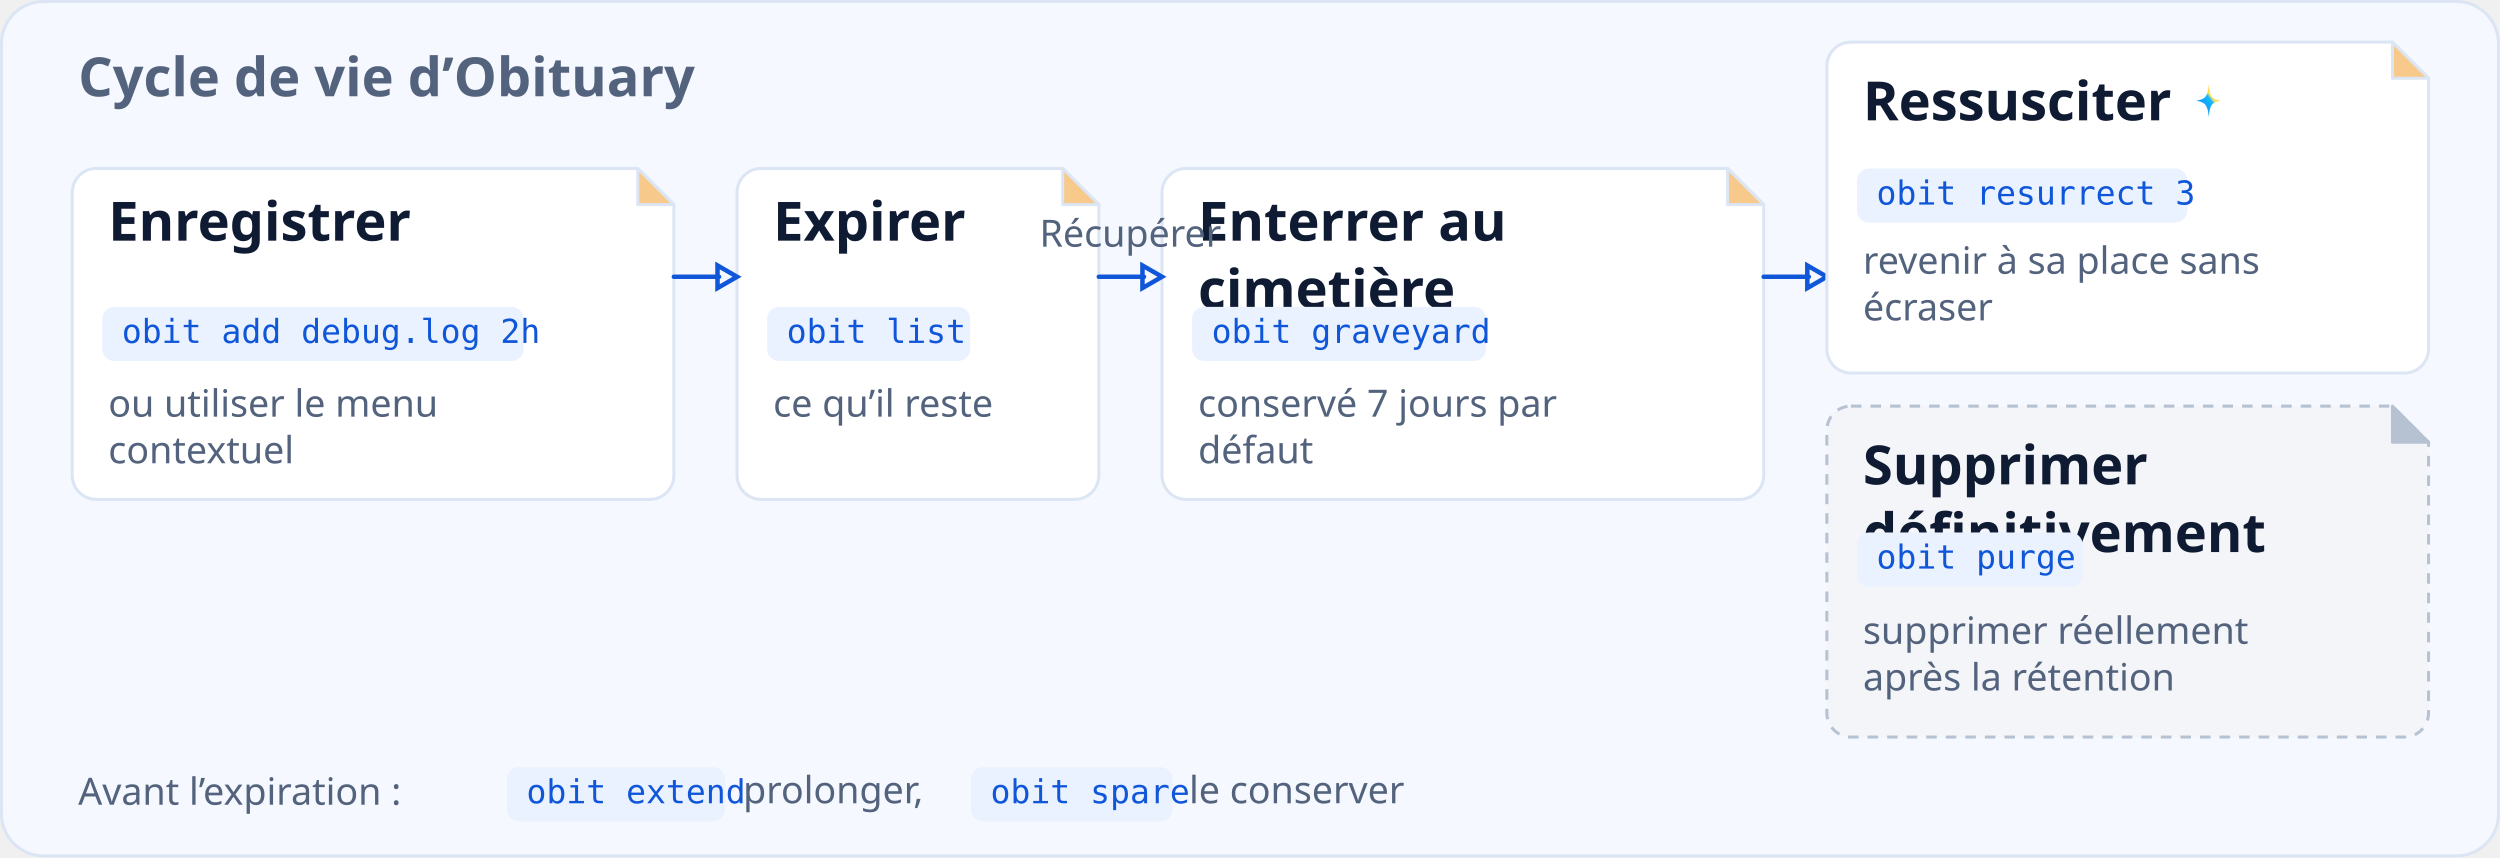
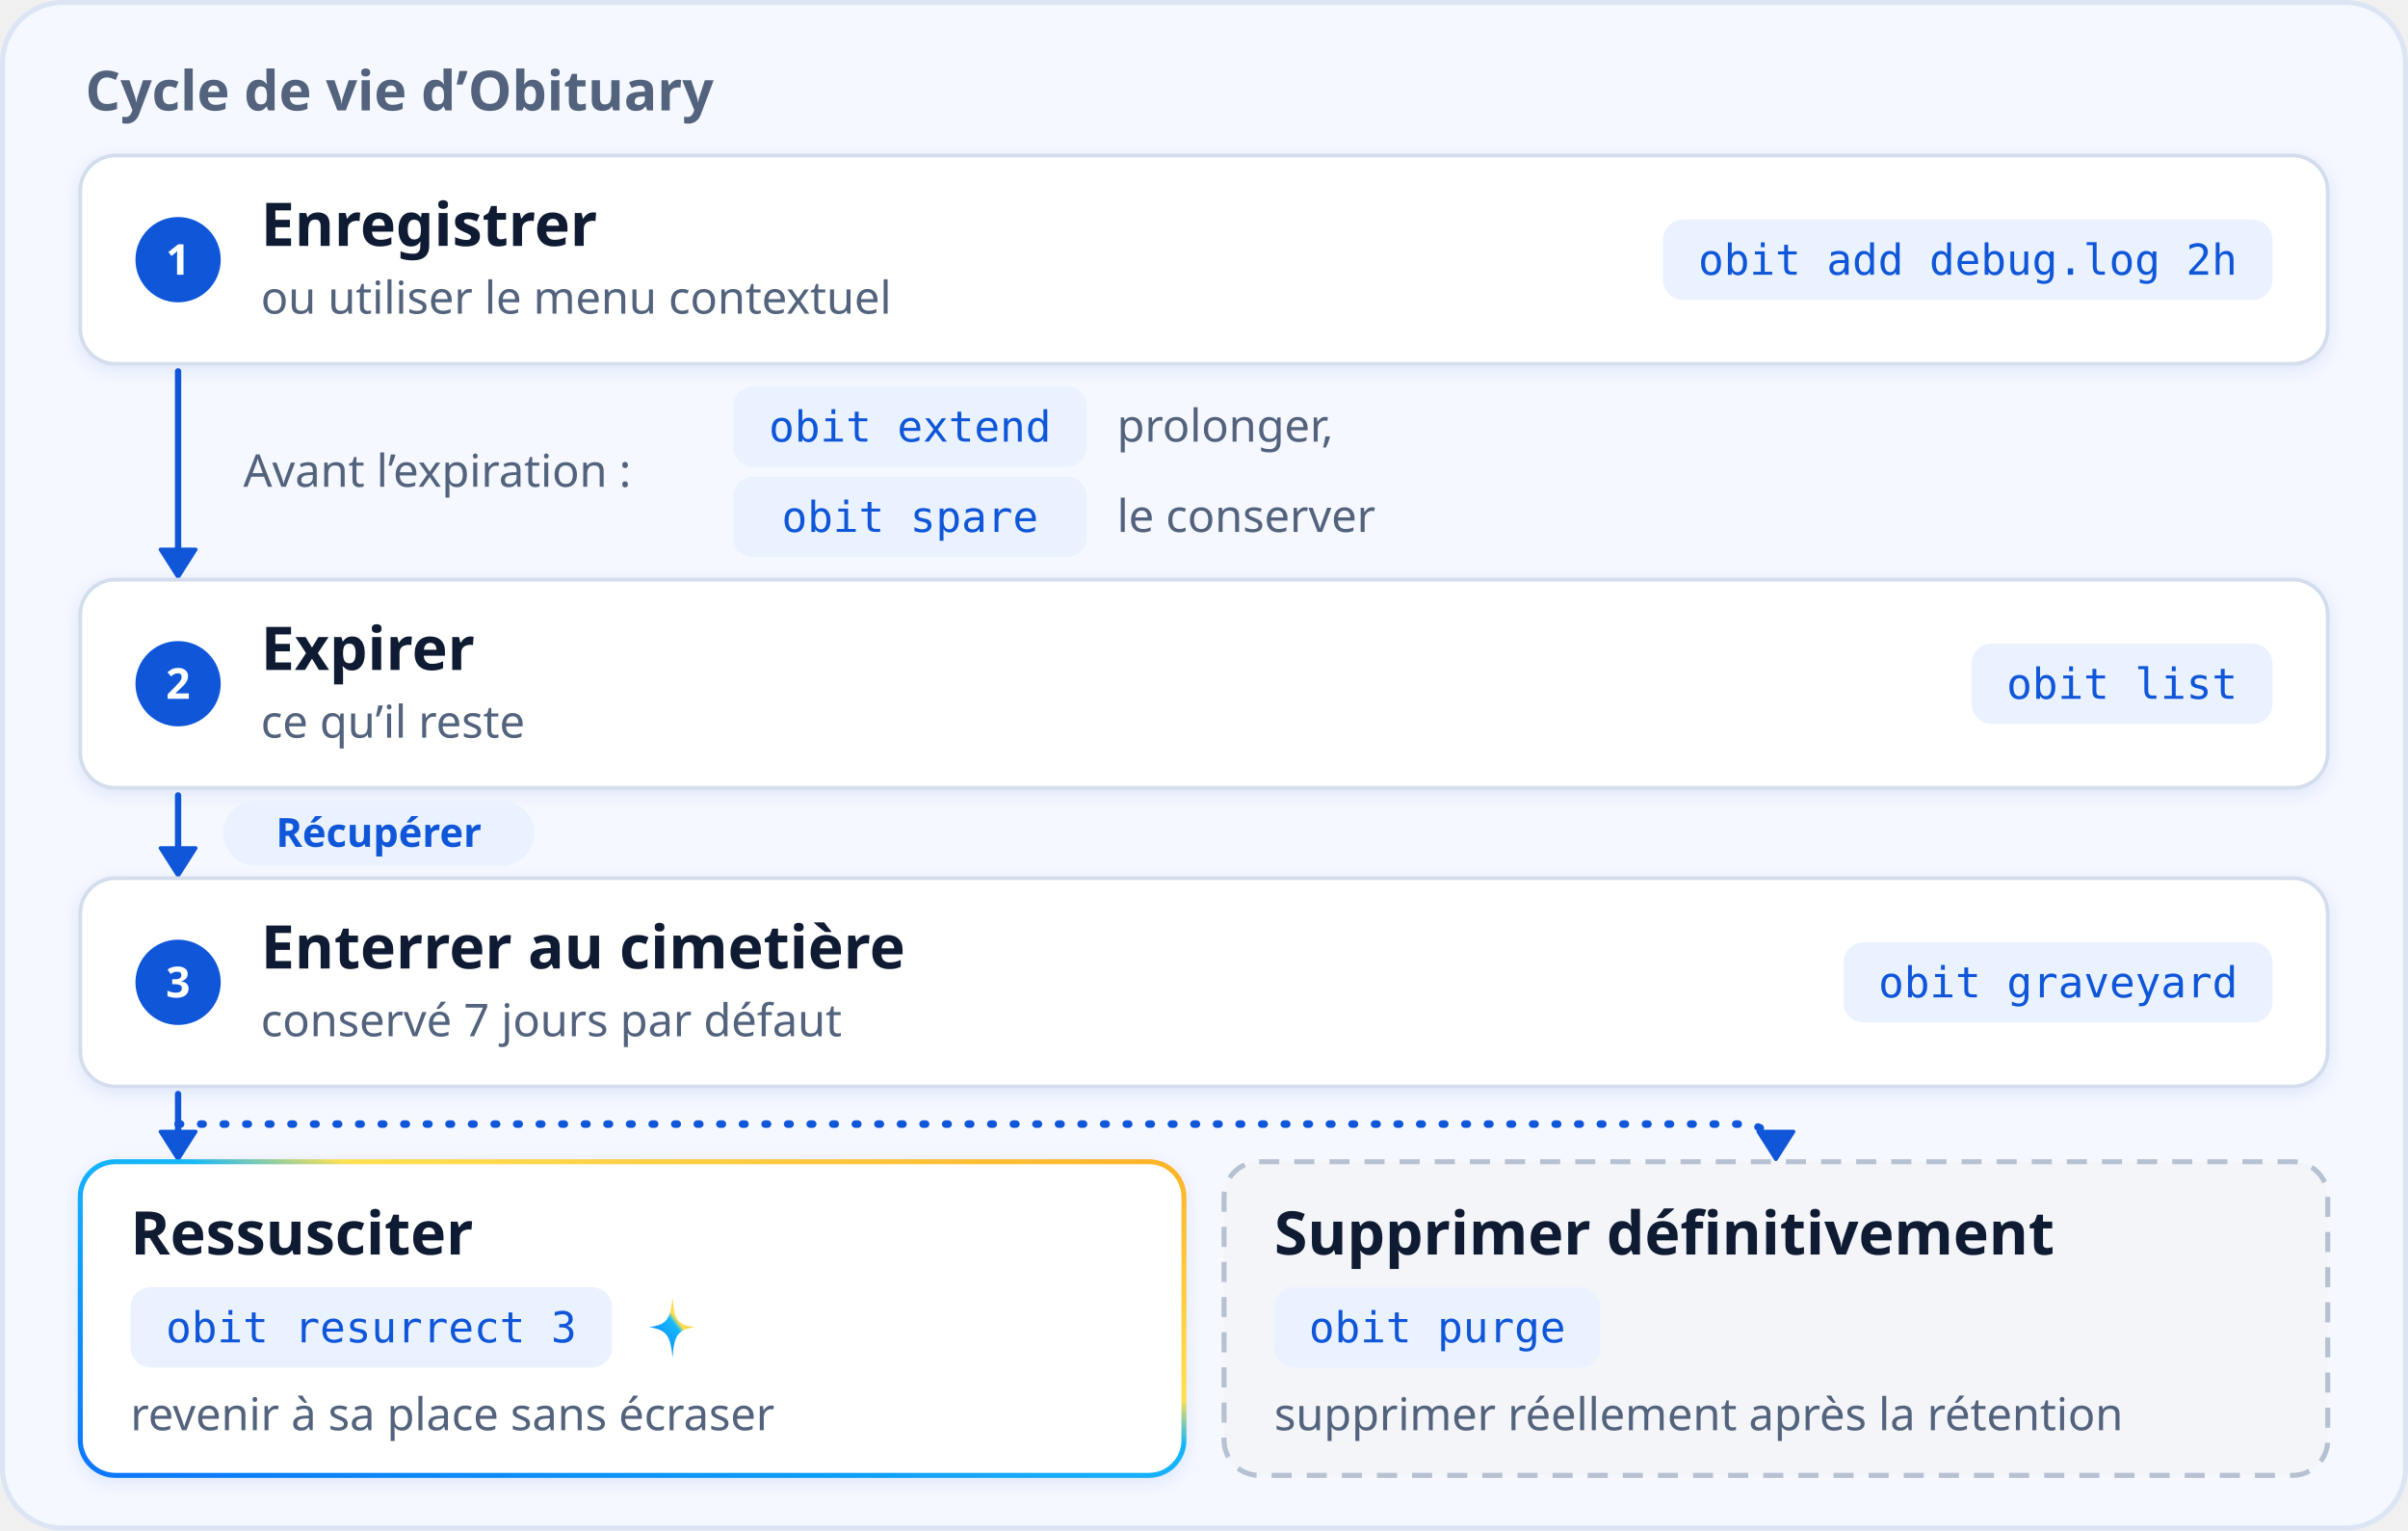
- <svg xmlns="http://www.w3.org/2000/svg" width="1662" height="570" viewBox="0 0 1662 570" role="img" aria-labelledby="title desc">
+ <svg xmlns="http://www.w3.org/2000/svg" width="960" height="610" viewBox="0 0 960 610" role="img" aria-labelledby="title desc">
  <defs>
    <linearGradient id="spark" x1="0" y1="1" x2="1" y2="0">
      <stop stop-color="#0876FF" />
      <stop offset=".55" stop-color="#16B8FA" />
      <stop offset=".62" stop-color="#FFE052" />
      <stop offset="1" stop-color="#FFB329" />
    </linearGradient>
+     <filter id="shadow" x="-4%" y="-12%" width="108%" height="132%">
+       <feDropShadow dx="0" dy="2" stdDeviation="3" flood-color="#0F56D9" flood-opacity="0.1" />
+     </filter>
  </defs>
-   <rect x="1" y="1" width="1660" height="568" rx="28" fill="#F5F8FE" stroke="#DCE5F4" stroke-width="2" />
-   <g font-family="-apple-system, BlinkMacSystemFont, 'Segoe UI', 'Noto Sans', 'Noto Sans CJK SC', 'Noto Sans CJK TC', 'Noto Sans JP', 'Noto Sans KR', 'Noto Sans Cyrillic', 'Microsoft YaHei', 'PingFang SC', 'Hiragino Sans', 'Malgun Gothic', sans-serif">
-     <text x="52" y="64" font-family="-apple-system, BlinkMacSystemFont, 'Segoe UI', 'Noto Sans', 'Noto Sans CJK SC', 'Noto Sans CJK TC', 'Noto Sans JP', 'Noto Sans KR', 'Noto Sans Cyrillic', 'Microsoft YaHei', 'PingFang SC', 'Hiragino Sans', 'Malgun Gothic', sans-serif" font-size="36.0" fill="#53637D" font-weight="600" id="section">Cycle de vie d’Obituary</text>
-     <path d="M64 112H424L448 136V316A16 16 0 0 1 432 332H64A16 16 0 0 1 48 316V128A16 16 0 0 1 64 112Z" fill="#FFFFFF" stroke="#DCE5F4" stroke-width="2" />
-     <path d="M424 112V136H448Z" fill="#F7C98B" stroke="#DCE5F4" stroke-width="2" stroke-linejoin="round" />
-     <text x="72" y="160" font-family="-apple-system, BlinkMacSystemFont, 'Segoe UI', 'Noto Sans', 'Noto Sans CJK SC', 'Noto Sans CJK TC', 'Noto Sans JP', 'Noto Sans KR', 'Noto Sans Cyrillic', 'Microsoft YaHei', 'PingFang SC', 'Hiragino Sans', 'Malgun Gothic', sans-serif" font-size="36.0" fill="#0F1B33" font-weight="700" id="register">Enregistrer</text>
-     <rect x="68" y="204" width="280.1" height="36" rx="8" fill="#EAF2FF" />
-     <text x="81" y="228" font-family="ui-monospace, 'Cascadia Code', 'SF Mono', Consolas, monospace" font-size="22.0" fill="#0F56D9">obit add debug.log 2h</text>
-     <text x="72" y="277" font-family="-apple-system, BlinkMacSystemFont, 'Segoe UI', 'Noto Sans', 'Noto Sans CJK SC', 'Noto Sans CJK TC', 'Noto Sans JP', 'Noto Sans KR', 'Noto Sans Cyrillic', 'Microsoft YaHei', 'PingFang SC', 'Hiragino Sans', 'Malgun Gothic', sans-serif" font-size="25.0" fill="#53637D" id="register_note">ou utiliser le menu</text>
-     <text x="72" y="308" font-family="-apple-system, BlinkMacSystemFont, 'Segoe UI', 'Noto Sans', 'Noto Sans CJK SC', 'Noto Sans CJK TC', 'Noto Sans JP', 'Noto Sans KR', 'Noto Sans Cyrillic', 'Microsoft YaHei', 'PingFang SC', 'Hiragino Sans', 'Malgun Gothic', sans-serif" font-size="25.0" fill="#53637D" id="register_note">contextuel</text>
-     <path d="M506 112H706.5L730.5 136V316A16 16 0 0 1 714.5 332H506A16 16 0 0 1 490 316V128A16 16 0 0 1 506 112Z" fill="#FFFFFF" stroke="#DCE5F4" stroke-width="2" />
-     <path d="M706.5 112V136H730.5Z" fill="#F7C98B" stroke="#DCE5F4" stroke-width="2" stroke-linejoin="round" />
-     <text x="514" y="160" font-family="-apple-system, BlinkMacSystemFont, 'Segoe UI', 'Noto Sans', 'Noto Sans CJK SC', 'Noto Sans CJK TC', 'Noto Sans JP', 'Noto Sans KR', 'Noto Sans Cyrillic', 'Microsoft YaHei', 'PingFang SC', 'Hiragino Sans', 'Malgun Gothic', sans-serif" font-size="36.0" fill="#0F1B33" font-weight="700" id="expire">Expirer</text>
-     <rect x="510" y="204" width="134.9" height="36" rx="8" fill="#EAF2FF" />
-     <text x="523" y="228" font-family="ui-monospace, 'Cascadia Code', 'SF Mono', Consolas, monospace" font-size="22.0" fill="#0F56D9">obit list</text>
-     <text x="514" y="277" font-family="-apple-system, BlinkMacSystemFont, 'Segoe UI', 'Noto Sans', 'Noto Sans CJK SC', 'Noto Sans CJK TC', 'Noto Sans JP', 'Noto Sans KR', 'Noto Sans Cyrillic', 'Microsoft YaHei', 'PingFang SC', 'Hiragino Sans', 'Malgun Gothic', sans-serif" font-size="25.0" fill="#53637D" id="expire_note">ce qu’il reste</text>
-     <path d="M788.5 112H1148.5L1172.5 136V316A16 16 0 0 1 1156.5 332H788.5A16 16 0 0 1 772.5 316V128A16 16 0 0 1 788.5 112Z" fill="#FFFFFF" stroke="#DCE5F4" stroke-width="2" />
-     <path d="M1148.5 112V136H1172.5Z" fill="#F7C98B" stroke="#DCE5F4" stroke-width="2" stroke-linejoin="round" />
-     <text x="796.5" y="160" font-family="-apple-system, BlinkMacSystemFont, 'Segoe UI', 'Noto Sans', 'Noto Sans CJK SC', 'Noto Sans CJK TC', 'Noto Sans JP', 'Noto Sans KR', 'Noto Sans Cyrillic', 'Microsoft YaHei', 'PingFang SC', 'Hiragino Sans', 'Malgun Gothic', sans-serif" font-size="36.0" fill="#0F1B33" font-weight="700" id="bury">Enterrer au</text>
-     <text x="796.5" y="205" font-family="-apple-system, BlinkMacSystemFont, 'Segoe UI', 'Noto Sans', 'Noto Sans CJK SC', 'Noto Sans CJK TC', 'Noto Sans JP', 'Noto Sans KR', 'Noto Sans Cyrillic', 'Microsoft YaHei', 'PingFang SC', 'Hiragino Sans', 'Malgun Gothic', sans-serif" font-size="36.0" fill="#0F1B33" font-weight="700" id="bury">cimetière</text>
-     <rect x="792.5" y="204" width="195.4" height="36" rx="8" fill="#EAF2FF" />
-     <text x="805.5" y="228" font-family="ui-monospace, 'Cascadia Code', 'SF Mono', Consolas, monospace" font-size="22.0" fill="#0F56D9">obit graveyard</text>
-     <text x="796.5" y="277" font-family="-apple-system, BlinkMacSystemFont, 'Segoe UI', 'Noto Sans', 'Noto Sans CJK SC', 'Noto Sans CJK TC', 'Noto Sans JP', 'Noto Sans KR', 'Noto Sans Cyrillic', 'Microsoft YaHei', 'PingFang SC', 'Hiragino Sans', 'Malgun Gothic', sans-serif" font-size="25.0" fill="#53637D" id="bury_note">conservé 7 jours par</text>
-     <text x="796.5" y="308" font-family="-apple-system, BlinkMacSystemFont, 'Segoe UI', 'Noto Sans', 'Noto Sans CJK SC', 'Noto Sans CJK TC', 'Noto Sans JP', 'Noto Sans KR', 'Noto Sans Cyrillic', 'Microsoft YaHei', 'PingFang SC', 'Hiragino Sans', 'Malgun Gothic', sans-serif" font-size="25.0" fill="#53637D" id="bury_note">défaut</text>
-     <path d="M448 184H478M490 184l-13 -7.5v15Z" stroke="#0F56D9" stroke-width="3" stroke-linecap="round" fill="none" />
-     <path d="M730.5 184H760.5M772.5 184l-13 -7.5v15Z" stroke="#0F56D9" stroke-width="3" stroke-linecap="round" fill="none" />
-     <text x="751.5" y="164.0" font-family="-apple-system, BlinkMacSystemFont, 'Segoe UI', 'Noto Sans', 'Noto Sans CJK SC', 'Noto Sans CJK TC', 'Noto Sans JP', 'Noto Sans KR', 'Noto Sans Cyrillic', 'Microsoft YaHei', 'PingFang SC', 'Hiragino Sans', 'Malgun Gothic', sans-serif" font-size="25.0" fill="#53637D" text-anchor="middle">Récupérer</text>
-     <path d="M1172.5 184H1202.5M1214.5 184l-13 -7.5v15Z" stroke="#0F56D9" stroke-width="3" stroke-linecap="round" fill="none" />
-     <path d="M1230.5 28H1590.5L1614.5 52V232A16 16 0 0 1 1598.5 248H1230.5A16 16 0 0 1 1214.5 232V44A16 16 0 0 1 1230.5 28Z" fill="#FFFFFF" stroke="#DCE5F4" stroke-width="2" />
-     <path d="M1590.5 28V52H1614.5Z" fill="#F7C98B" stroke="#DCE5F4" stroke-width="2" stroke-linejoin="round" />
-     <text x="1238.5" y="80" font-family="-apple-system, BlinkMacSystemFont, 'Segoe UI', 'Noto Sans', 'Noto Sans CJK SC', 'Noto Sans CJK TC', 'Noto Sans JP', 'Noto Sans KR', 'Noto Sans Cyrillic', 'Microsoft YaHei', 'PingFang SC', 'Hiragino Sans', 'Malgun Gothic', sans-serif" font-size="36.0" fill="#0F1B33" font-weight="700" id="resurrect">Ressusciter</text>
-     <path id="resurrect-star" d="M17.6 9.4c.3 5.3 1.2 6.5 5.2 7-4 .6-4.9 2-5.2 7.1-.6-5.1-1.3-6.4-5.5-7.1 4.2-.6 4.9-1.8 5.5-7Z" fill="url(#spark)" transform="translate(1468.3 67) scale(1.55) translate(-17.5 -16.45)" />
-     <rect x="1234.5" y="112" width="219.6" height="36" rx="8" fill="#EAF2FF" />
-     <text x="1247.5" y="136" font-family="ui-monospace, 'Cascadia Code', 'SF Mono', Consolas, monospace" font-size="22.0" fill="#0F56D9">obit resurrect 3</text>
-     <text x="1238.5" y="182" font-family="-apple-system, BlinkMacSystemFont, 'Segoe UI', 'Noto Sans', 'Noto Sans CJK SC', 'Noto Sans CJK TC', 'Noto Sans JP', 'Noto Sans KR', 'Noto Sans Cyrillic', 'Microsoft YaHei', 'PingFang SC', 'Hiragino Sans', 'Malgun Gothic', sans-serif" font-size="25.0" fill="#53637D" id="resurrect-note">revenir à sa place sans</text>
-     <text x="1238.5" y="213" font-family="-apple-system, BlinkMacSystemFont, 'Segoe UI', 'Noto Sans', 'Noto Sans CJK SC', 'Noto Sans CJK TC', 'Noto Sans JP', 'Noto Sans KR', 'Noto Sans Cyrillic', 'Microsoft YaHei', 'PingFang SC', 'Hiragino Sans', 'Malgun Gothic', sans-serif" font-size="25.0" fill="#53637D" id="resurrect-note">écraser</text>
-     <path d="M1230.5 270H1590.5L1614.5 294V474A16 16 0 0 1 1598.5 490H1230.5A16 16 0 0 1 1214.5 474V286A16 16 0 0 1 1230.5 270Z" fill="#F3F5F9" stroke="#B6C1D2" stroke-width="2" stroke-dasharray="7 6" />
-     <path d="M1590.5 270V294H1614.5Z" fill="#B6C1D2" stroke="#B6C1D2" stroke-width="2" stroke-linejoin="round" />
-     <text x="1238.5" y="322" font-family="-apple-system, BlinkMacSystemFont, 'Segoe UI', 'Noto Sans', 'Noto Sans CJK SC', 'Noto Sans CJK TC', 'Noto Sans JP', 'Noto Sans KR', 'Noto Sans Cyrillic', 'Microsoft YaHei', 'PingFang SC', 'Hiragino Sans', 'Malgun Gothic', sans-serif" font-size="36.0" fill="#0F1B33" font-weight="700" id="purge">Supprimer</text>
-     <text x="1238.5" y="367" font-family="-apple-system, BlinkMacSystemFont, 'Segoe UI', 'Noto Sans', 'Noto Sans CJK SC', 'Noto Sans CJK TC', 'Noto Sans JP', 'Noto Sans KR', 'Noto Sans Cyrillic', 'Microsoft YaHei', 'PingFang SC', 'Hiragino Sans', 'Malgun Gothic', sans-serif" font-size="36.0" fill="#0F1B33" font-weight="700" id="purge">définitivement</text>
-     <rect x="1234.5" y="354" width="150" height="36" rx="8" fill="#EAF2FF" />
-     <text x="1247.5" y="378" font-family="ui-monospace, 'Cascadia Code', 'SF Mono', Consolas, monospace" font-size="22.0" fill="#0F56D9">obit purge</text>
-     <text x="1238.5" y="428" font-family="-apple-system, BlinkMacSystemFont, 'Segoe UI', 'Noto Sans', 'Noto Sans CJK SC', 'Noto Sans CJK TC', 'Noto Sans JP', 'Noto Sans KR', 'Noto Sans Cyrillic', 'Microsoft YaHei', 'PingFang SC', 'Hiragino Sans', 'Malgun Gothic', sans-serif" font-size="25.0" fill="#53637D" id="purge-note">supprimer réellement</text>
-     <text x="1238.5" y="459" font-family="-apple-system, BlinkMacSystemFont, 'Segoe UI', 'Noto Sans', 'Noto Sans CJK SC', 'Noto Sans CJK TC', 'Noto Sans JP', 'Noto Sans KR', 'Noto Sans Cyrillic', 'Microsoft YaHei', 'PingFang SC', 'Hiragino Sans', 'Malgun Gothic', sans-serif" font-size="25.0" fill="#53637D" id="purge-note">après la rétention</text>
-     <text x="52" y="535" font-family="-apple-system, BlinkMacSystemFont, 'Segoe UI', 'Noto Sans', 'Noto Sans CJK SC', 'Noto Sans CJK TC', 'Noto Sans JP', 'Noto Sans KR', 'Noto Sans Cyrillic', 'Microsoft YaHei', 'PingFang SC', 'Hiragino Sans', 'Malgun Gothic', sans-serif" font-size="25.0" fill="#53637D" id="before">Avant l’expiration :</text>
-     <rect x="337" y="510" width="145" height="36" rx="8" fill="#EAF2FF" />
-     <text x="350" y="534" font-family="ui-monospace, 'Cascadia Code', 'SF Mono', Consolas, monospace" font-size="22.0" fill="#0F56D9">obit extend</text>
-     <text x="494" y="534" font-family="-apple-system, BlinkMacSystemFont, 'Segoe UI', 'Noto Sans', 'Noto Sans CJK SC', 'Noto Sans CJK TC', 'Noto Sans JP', 'Noto Sans KR', 'Noto Sans Cyrillic', 'Microsoft YaHei', 'PingFang SC', 'Hiragino Sans', 'Malgun Gothic', sans-serif" font-size="25.0" fill="#53637D" id="extend-note">prolonger,</text>
-     <rect x="645.5" y="510" width="134" height="36" rx="8" fill="#EAF2FF" />
-     <text x="658.5" y="534" font-family="ui-monospace, 'Cascadia Code', 'SF Mono', Consolas, monospace" font-size="22.0" fill="#0F56D9">obit spare</text>
-     <text x="790.5" y="534" font-family="-apple-system, BlinkMacSystemFont, 'Segoe UI', 'Noto Sans', 'Noto Sans CJK SC', 'Noto Sans CJK TC', 'Noto Sans JP', 'Noto Sans KR', 'Noto Sans Cyrillic', 'Microsoft YaHei', 'PingFang SC', 'Hiragino Sans', 'Malgun Gothic', sans-serif" font-size="25.0" fill="#53637D" id="spare-note">le conserver</text>
-   </g>
+   <rect data-role="bg" x="1" y="1" width="958" height="608" rx="24" fill="#F5F8FE" stroke="#DCE5F4" stroke-width="2" />
+   <text x="34" y="44" font-family="-apple-system, BlinkMacSystemFont, 'Segoe UI', 'Noto Sans', 'Noto Sans CJK SC', 'Noto Sans CJK TC', 'Noto Sans JP', 'Noto Sans KR', 'Noto Sans Cyrillic', 'Microsoft YaHei', 'PingFang SC', 'Hiragino Sans', 'Malgun Gothic', sans-serif" font-size="22" fill="#53637D" font-weight="700" data-t="heading" data-k="title" data-g="title">Cycle de vie d’Obituary</text>
+   <rect data-role="card" x="32" y="62" width="896" height="83" rx="14" fill="#FFFFFF" stroke="#D3DDEE" stroke-width="1.5" filter="url(#shadow)" />
+   <circle data-role="badge" cx="71" cy="103.5" r="17" fill="#0F56D9" />
+   <text x="71" y="109.5" font-family="-apple-system, BlinkMacSystemFont, 'Segoe UI', 'Noto Sans', 'Noto Sans CJK SC', 'Noto Sans CJK TC', 'Noto Sans JP', 'Noto Sans KR', 'Noto Sans Cyrillic', 'Microsoft YaHei', 'PingFang SC', 'Hiragino Sans', 'Malgun Gothic', sans-serif" font-size="17" fill="#FFFFFF" font-weight="700" text-anchor="middle" data-t="number">1</text>
+   <text x="104" y="98" font-family="-apple-system, BlinkMacSystemFont, 'Segoe UI', 'Noto Sans', 'Noto Sans CJK SC', 'Noto Sans CJK TC', 'Noto Sans JP', 'Noto Sans KR', 'Noto Sans Cyrillic', 'Microsoft YaHei', 'PingFang SC', 'Hiragino Sans', 'Malgun Gothic', sans-serif" font-size="24" fill="#0F1B33" font-weight="700" data-t="title" data-k="register" data-g="register">Enregistrer</text>
+   <text x="104" y="125" font-family="-apple-system, BlinkMacSystemFont, 'Segoe UI', 'Noto Sans', 'Noto Sans CJK SC', 'Noto Sans CJK TC', 'Noto Sans JP', 'Noto Sans KR', 'Noto Sans Cyrillic', 'Microsoft YaHei', 'PingFang SC', 'Hiragino Sans', 'Malgun Gothic', sans-serif" font-size="18" fill="#53637D" data-t="note" data-k="register_note" data-g="register_note">ou utiliser le menu contextuel</text>
+   <rect data-role="chip" x="663" y="87.5" width="243" height="32" rx="8" fill="#EAF2FF" data-in="card" />
+   <text x="784.5" y="109.5" font-family="ui-monospace, 'Cascadia Code', 'SF Mono', Consolas, monospace" font-size="17" fill="#0F56D9" text-anchor="middle" data-t="code">obit add debug.log 2h</text>
+   <path data-role="arrow" d="M71 148V221" fill="none" stroke="#0F56D9" stroke-width="2.5" stroke-linecap="round" />
+   <path data-role="arrow" d="M64 219L71 230L78 219Z" fill="#0F56D9" stroke="#0F56D9" stroke-width="1.5" stroke-linejoin="round" />
+   <text x="97" y="194" font-family="-apple-system, BlinkMacSystemFont, 'Segoe UI', 'Noto Sans', 'Noto Sans CJK SC', 'Noto Sans CJK TC', 'Noto Sans JP', 'Noto Sans KR', 'Noto Sans Cyrillic', 'Microsoft YaHei', 'PingFang SC', 'Hiragino Sans', 'Malgun Gothic', sans-serif" font-size="18" fill="#53637D" data-t="note" data-k="before" data-g="before">Avant l’expiration :</text>
+   <rect data-role="chip" x="292.3" y="154" width="141" height="32" rx="8" fill="#EAF2FF" data-in="gap" />
+   <text x="362.8" y="176" font-family="ui-monospace, 'Cascadia Code', 'SF Mono', Consolas, monospace" font-size="17" fill="#0F56D9" text-anchor="middle" data-t="code">obit extend</text>
+   <text x="445.3" y="176" font-family="-apple-system, BlinkMacSystemFont, 'Segoe UI', 'Noto Sans', 'Noto Sans CJK SC', 'Noto Sans CJK TC', 'Noto Sans JP', 'Noto Sans KR', 'Noto Sans Cyrillic', 'Microsoft YaHei', 'PingFang SC', 'Hiragino Sans', 'Malgun Gothic', sans-serif" font-size="18" fill="#53637D" data-t="note" data-k="extend_note" data-g="extend_note">prolonger,</text>
+   <rect data-role="chip" x="292.3" y="190" width="141" height="32" rx="8" fill="#EAF2FF" data-in="gap" />
+   <text x="362.8" y="212" font-family="ui-monospace, 'Cascadia Code', 'SF Mono', Consolas, monospace" font-size="17" fill="#0F56D9" text-anchor="middle" data-t="code">obit spare</text>
+   <text x="445.3" y="212" font-family="-apple-system, BlinkMacSystemFont, 'Segoe UI', 'Noto Sans', 'Noto Sans CJK SC', 'Noto Sans CJK TC', 'Noto Sans JP', 'Noto Sans KR', 'Noto Sans Cyrillic', 'Microsoft YaHei', 'PingFang SC', 'Hiragino Sans', 'Malgun Gothic', sans-serif" font-size="18" fill="#53637D" data-t="note" data-k="spare_note" data-g="spare_note">le conserver</text>
+   <rect data-role="card" x="32" y="231" width="896" height="83" rx="14" fill="#FFFFFF" stroke="#D3DDEE" stroke-width="1.5" filter="url(#shadow)" />
+   <circle data-role="badge" cx="71" cy="272.5" r="17" fill="#0F56D9" />
+   <text x="71" y="278.5" font-family="-apple-system, BlinkMacSystemFont, 'Segoe UI', 'Noto Sans', 'Noto Sans CJK SC', 'Noto Sans CJK TC', 'Noto Sans JP', 'Noto Sans KR', 'Noto Sans Cyrillic', 'Microsoft YaHei', 'PingFang SC', 'Hiragino Sans', 'Malgun Gothic', sans-serif" font-size="17" fill="#FFFFFF" font-weight="700" text-anchor="middle" data-t="number">2</text>
+   <text x="104" y="267" font-family="-apple-system, BlinkMacSystemFont, 'Segoe UI', 'Noto Sans', 'Noto Sans CJK SC', 'Noto Sans CJK TC', 'Noto Sans JP', 'Noto Sans KR', 'Noto Sans Cyrillic', 'Microsoft YaHei', 'PingFang SC', 'Hiragino Sans', 'Malgun Gothic', sans-serif" font-size="24" fill="#0F1B33" font-weight="700" data-t="title" data-k="expire" data-g="expire">Expirer</text>
+   <text x="104" y="294" font-family="-apple-system, BlinkMacSystemFont, 'Segoe UI', 'Noto Sans', 'Noto Sans CJK SC', 'Noto Sans CJK TC', 'Noto Sans JP', 'Noto Sans KR', 'Noto Sans Cyrillic', 'Microsoft YaHei', 'PingFang SC', 'Hiragino Sans', 'Malgun Gothic', sans-serif" font-size="18" fill="#53637D" data-t="note" data-k="expire_note" data-g="expire_note">ce qu’il reste</text>
+   <rect data-role="chip" x="786" y="256.5" width="120" height="32" rx="8" fill="#EAF2FF" data-in="card" />
+   <text x="846" y="278.5" font-family="ui-monospace, 'Cascadia Code', 'SF Mono', Consolas, monospace" font-size="17" fill="#0F56D9" text-anchor="middle" data-t="code">obit list</text>
+   <path data-role="arrow" d="M71 317V340" fill="none" stroke="#0F56D9" stroke-width="2.5" stroke-linecap="round" />
+   <path data-role="arrow" d="M64 338L71 349L78 338Z" fill="#0F56D9" stroke="#0F56D9" stroke-width="1.5" stroke-linejoin="round" />
+   <rect data-role="pill" x="89" y="319" width="124" height="26" rx="13" fill="#EAF2FF" />
+   <text x="151" y="337.5" font-family="-apple-system, BlinkMacSystemFont, 'Segoe UI', 'Noto Sans', 'Noto Sans CJK SC', 'Noto Sans CJK TC', 'Noto Sans JP', 'Noto Sans KR', 'Noto Sans Cyrillic', 'Microsoft YaHei', 'PingFang SC', 'Hiragino Sans', 'Malgun Gothic', sans-serif" font-size="16" fill="#0F56D9" font-weight="600" text-anchor="middle" data-t="caption" data-k="reap" data-g="reap">Récupérer</text>
+   <rect data-role="card" x="32" y="350" width="896" height="83" rx="14" fill="#FFFFFF" stroke="#D3DDEE" stroke-width="1.5" filter="url(#shadow)" />
+   <circle data-role="badge" cx="71" cy="391.5" r="17" fill="#0F56D9" />
+   <text x="71" y="397.5" font-family="-apple-system, BlinkMacSystemFont, 'Segoe UI', 'Noto Sans', 'Noto Sans CJK SC', 'Noto Sans CJK TC', 'Noto Sans JP', 'Noto Sans KR', 'Noto Sans Cyrillic', 'Microsoft YaHei', 'PingFang SC', 'Hiragino Sans', 'Malgun Gothic', sans-serif" font-size="17" fill="#FFFFFF" font-weight="700" text-anchor="middle" data-t="number">3</text>
+   <text x="104" y="386" font-family="-apple-system, BlinkMacSystemFont, 'Segoe UI', 'Noto Sans', 'Noto Sans CJK SC', 'Noto Sans CJK TC', 'Noto Sans JP', 'Noto Sans KR', 'Noto Sans Cyrillic', 'Microsoft YaHei', 'PingFang SC', 'Hiragino Sans', 'Malgun Gothic', sans-serif" font-size="24" fill="#0F1B33" font-weight="700" data-t="title" data-k="bury" data-g="bury">Enterrer au cimetière</text>
+   <text x="104" y="413" font-family="-apple-system, BlinkMacSystemFont, 'Segoe UI', 'Noto Sans', 'Noto Sans CJK SC', 'Noto Sans CJK TC', 'Noto Sans JP', 'Noto Sans KR', 'Noto Sans Cyrillic', 'Microsoft YaHei', 'PingFang SC', 'Hiragino Sans', 'Malgun Gothic', sans-serif" font-size="18" fill="#53637D" data-t="note" data-k="bury_note" data-g="bury_note">conservé 7 jours par défaut</text>
+   <rect data-role="chip" x="735" y="375.5" width="171" height="32" rx="8" fill="#EAF2FF" data-in="card" />
+   <text x="820.5" y="397.5" font-family="ui-monospace, 'Cascadia Code', 'SF Mono', Consolas, monospace" font-size="17" fill="#0F56D9" text-anchor="middle" data-t="code">obit graveyard</text>
+   <path data-role="arrow" d="M71 436V453" fill="none" stroke="#0F56D9" stroke-width="2.5" stroke-linecap="round" />
+   <path data-role="arrow" d="M64 451L71 462L78 451Z" fill="#0F56D9" stroke="#0F56D9" stroke-width="1.5" stroke-linejoin="round" />
+   <path data-role="arrow" d="M71 448H694Q708 448 708 462V453" fill="none" stroke="#0F56D9" stroke-width="3" stroke-linecap="round" stroke-dasharray="1 8" />
+   <path data-role="arrow" d="M701 451L708 462L715 451Z" fill="#0F56D9" stroke="#0F56D9" stroke-width="1.5" stroke-linejoin="round" />
+   <rect data-role="card" x="32" y="463" width="440" height="125" rx="14" fill="#FFFFFF" stroke="url(#spark)" stroke-width="2" filter="url(#shadow)" />
+   <text x="52" y="500" font-family="-apple-system, BlinkMacSystemFont, 'Segoe UI', 'Noto Sans', 'Noto Sans CJK SC', 'Noto Sans CJK TC', 'Noto Sans JP', 'Noto Sans KR', 'Noto Sans Cyrillic', 'Microsoft YaHei', 'PingFang SC', 'Hiragino Sans', 'Malgun Gothic', sans-serif" font-size="24" fill="#0F1B33" font-weight="700" data-t="title" data-k="resurrect" data-g="resurrect">Ressusciter</text>
+   <path id="resurrect-star" data-role="icon" d="M17.6 9.4c.3 5.3 1.2 6.5 5.2 7-4 .6-4.9 2-5.2 7.1-.6-5.1-1.3-6.4-5.5-7.1 4.2-.6 4.9-1.8 5.5-7Z" fill="url(#spark)" transform="translate(268 529) scale(1.7) translate(-17.5 -16.45)" />
+   <rect data-role="chip" x="52" y="513" width="192" height="32" rx="8" fill="#EAF2FF" data-in="card" />
+   <text x="148" y="535" font-family="ui-monospace, 'Cascadia Code', 'SF Mono', Consolas, monospace" font-size="17" fill="#0F56D9" text-anchor="middle" data-t="code">obit resurrect 3</text>
+   <text x="52" y="570" font-family="-apple-system, BlinkMacSystemFont, 'Segoe UI', 'Noto Sans', 'Noto Sans CJK SC', 'Noto Sans CJK TC', 'Noto Sans JP', 'Noto Sans KR', 'Noto Sans Cyrillic', 'Microsoft YaHei', 'PingFang SC', 'Hiragino Sans', 'Malgun Gothic', sans-serif" font-size="18" fill="#53637D" data-t="note" data-k="resurrect_note" data-g="resurrect_note">revenir à sa place sans écraser</text>
+   <rect data-role="card" x="488" y="463" width="440" height="125" rx="14" fill="#F3F5F9" stroke="#B6C1D2" stroke-width="2" stroke-dasharray="8 6" />
+   <text x="508" y="500" font-family="-apple-system, BlinkMacSystemFont, 'Segoe UI', 'Noto Sans', 'Noto Sans CJK SC', 'Noto Sans CJK TC', 'Noto Sans JP', 'Noto Sans KR', 'Noto Sans Cyrillic', 'Microsoft YaHei', 'PingFang SC', 'Hiragino Sans', 'Malgun Gothic', sans-serif" font-size="24" fill="#0F1B33" font-weight="700" data-t="title" data-k="purge" data-g="purge">Supprimer définitivement</text>
+   <rect data-role="chip" x="508" y="513" width="130" height="32" rx="8" fill="#EAF2FF" data-in="card" />
+   <text x="573" y="535" font-family="ui-monospace, 'Cascadia Code', 'SF Mono', Consolas, monospace" font-size="17" fill="#0F56D9" text-anchor="middle" data-t="code">obit purge</text>
+   <text x="508" y="570" font-family="-apple-system, BlinkMacSystemFont, 'Segoe UI', 'Noto Sans', 'Noto Sans CJK SC', 'Noto Sans CJK TC', 'Noto Sans JP', 'Noto Sans KR', 'Noto Sans Cyrillic', 'Microsoft YaHei', 'PingFang SC', 'Hiragino Sans', 'Malgun Gothic', sans-serif" font-size="18" fill="#53637D" data-t="note" data-k="purge_note" data-g="purge_note">supprimer réellement après la rétention</text>
</svg>
